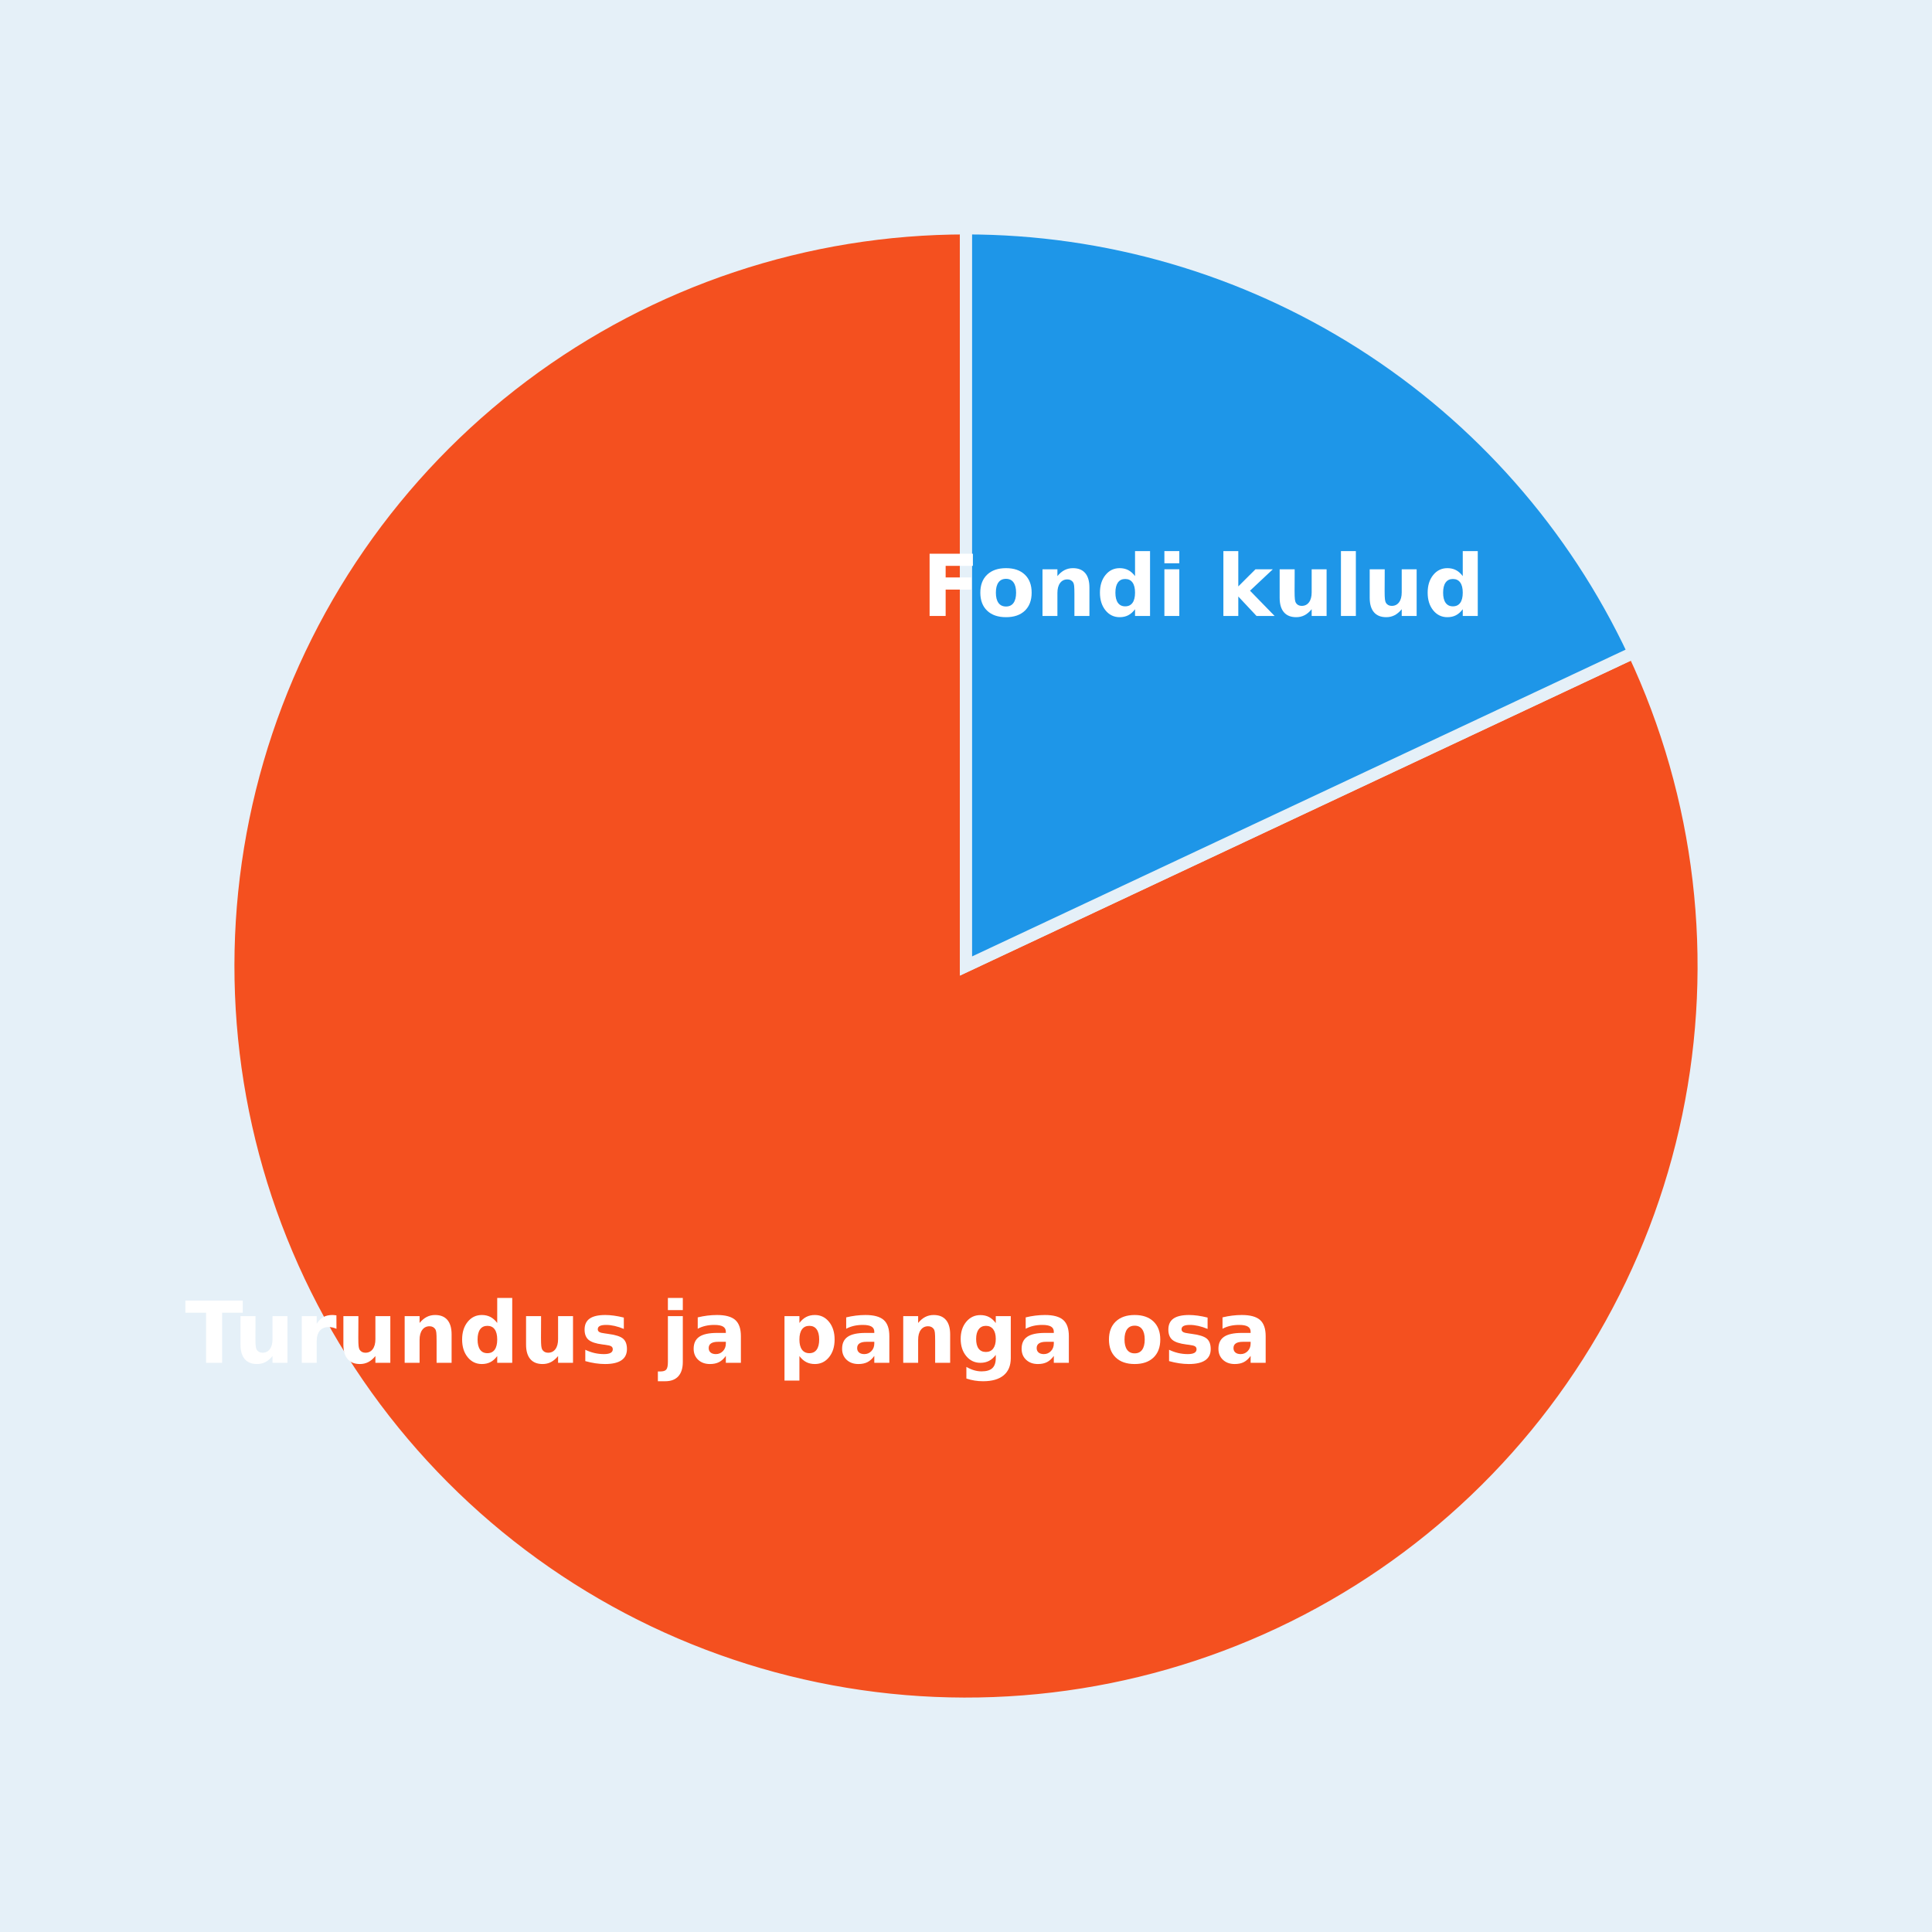
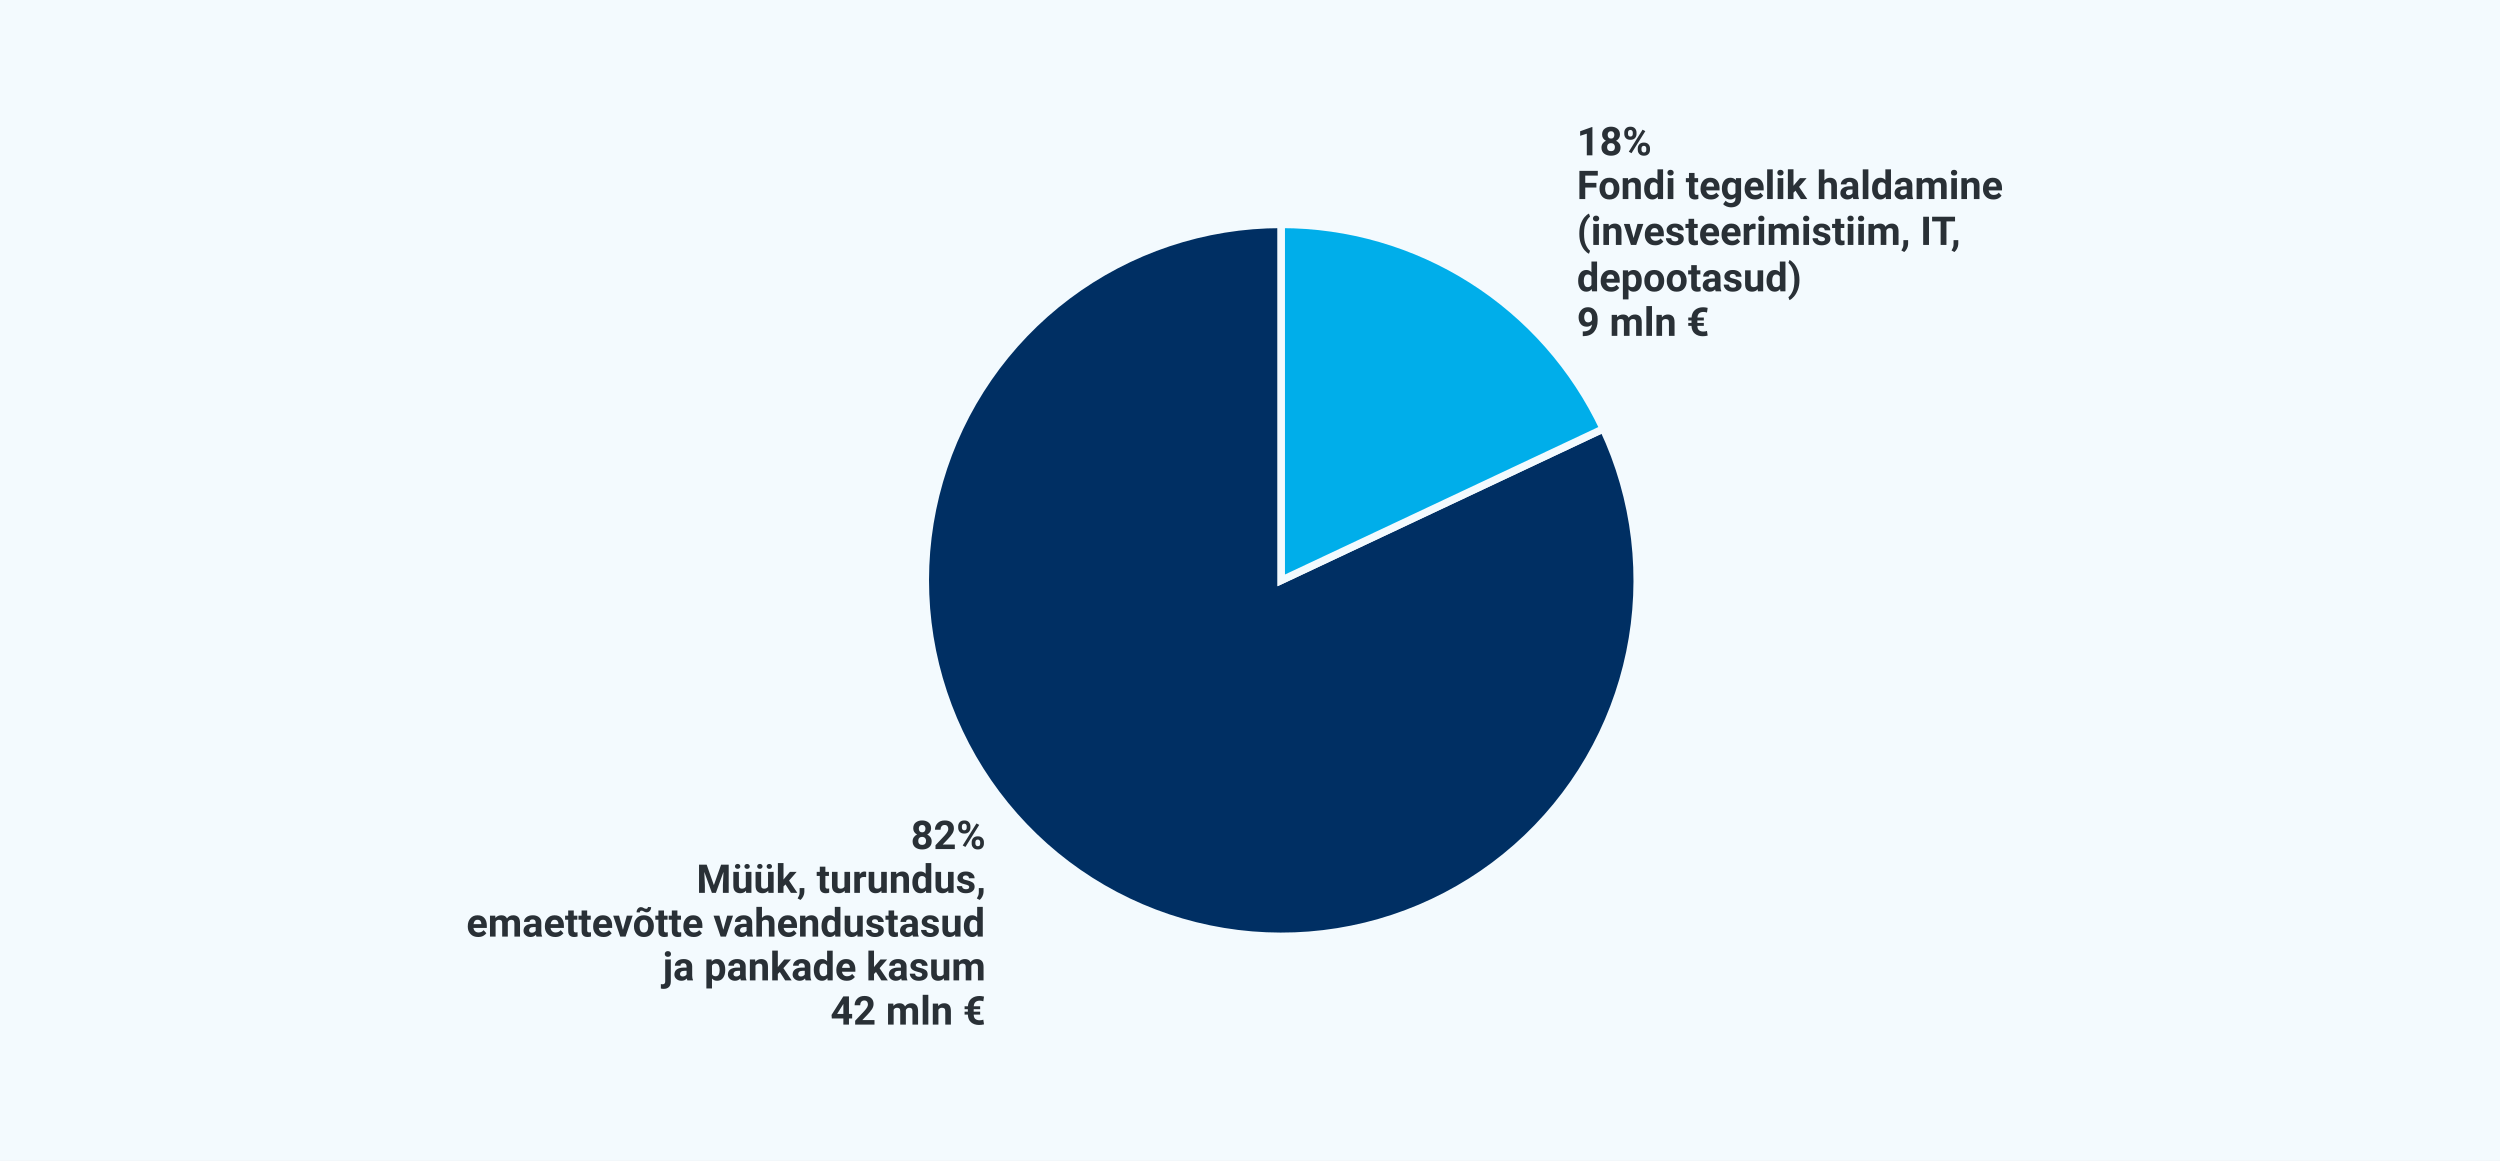
- <svg xmlns="http://www.w3.org/2000/svg" xmlns:xlink="http://www.w3.org/1999/xlink" width="316.8pt" height="316.8pt" viewBox="0 0 316.8 316.8" version="1.1">
+ <svg xmlns="http://www.w3.org/2000/svg" width="1008pt" height="468pt" viewBox="0 0 1008 468" version="1.1">
  <defs>
    <style type="text/css">*{stroke-linejoin: round; stroke-linecap: butt}</style>
  </defs>
  <g id="figure_1">
    <g id="patch_1">
-       <path d="M 0 316.8  L 316.8 316.8  L 316.8 0  L 0 0  z " style="fill: #e5f0f8" />
+       <path d="M 0 468  L 1008 468  L 1008 0  L 0 0  z " style="fill: #f3fafe" />
    </g>
    <g id="axes_1">
      <g id="patch_2">
-         <path d="M 158.4 37.44  C 145.391 37.44 132.466 39.539 120.126 43.655  C 107.785 47.771 96.189 53.852 85.785 61.662  C 75.38 69.471 66.304 78.909 58.906 89.609  C 51.507 100.31 45.883 112.134 42.251 124.626  C 38.618 137.118 37.025 150.114 37.532 163.113  C 38.039 176.113 40.639 188.945 45.234 201.116  C 49.828 213.287 56.355 224.638 64.565 234.73  C 72.774 244.822 82.558 253.524 93.538 260.499  C 104.519 267.475 116.554 272.634 129.177 275.777  C 141.801 278.92 154.85 280.006 167.819 278.993  C 180.789 277.98 193.511 274.881 205.493 269.816  C 217.476 264.751 228.564 257.786 238.328 249.19  C 248.093 240.594 256.407 230.478 262.949 219.234  C 269.492 207.99 274.178 195.764 276.827 183.027  C 279.475 170.29 280.052 157.209 278.534 144.289  C 277.016 131.368 273.424 118.777 267.896 107.001  L 158.4 158.4  z " style="fill: #f4501f; stroke: #e5f0f8; stroke-width: 2; stroke-linejoin: miter" />
+         <path d="M 516.6 90.48  C 501.162 90.48 485.824 92.971 471.179 97.857  C 456.534 102.743 442.773 109.96 430.428 119.229  C 418.082 128.499 407.312 139.7 398.535 152.4  C 389.757 165.1 383.086 179.134 378.779 193.959  C 374.471 208.785 372.585 224.208 373.191 239.635  C 373.797 255.061 376.888 270.289 382.345 284.731  C 387.802 299.172 395.554 312.639 405.301 324.612  C 415.048 336.584 426.663 346.906 439.698 355.178  C 452.733 363.45 467.018 369.565 482.001 373.287  C 496.984 377.009 512.47 378.289 527.86 377.078  C 543.251 375.866 558.346 372.18 572.562 366.16  C 586.779 360.14 599.931 351.866 611.511 341.656  C 623.092 331.446 632.95 319.435 640.704 306.085  C 648.458 292.735 654.007 278.222 657.138 263.104  C 660.269 247.987 660.94 232.462 659.125 217.131  C 657.311 201.8 653.034 186.861 646.461 172.892  L 516.6 234  z " style="fill: #002f63; stroke: #f3fafe; stroke-width: 3; stroke-linejoin: miter" />
      </g>
      <g id="patch_3">
-         <path d="M 267.896 107.001  C 258.136 86.207 242.651 68.618 223.262 56.301  C 203.873 43.983 181.371 37.44 158.4 37.44  L 158.4 158.4  z " style="fill: #1e96e8; stroke: #e5f0f8; stroke-width: 2; stroke-linejoin: miter" />
+         <path d="M 646.461 172.892  C 634.866 148.252 616.494 127.414 593.502 112.822  C 570.509 98.231 543.832 90.48 516.6 90.48  L 516.6 234  z " style="fill: #00aeea; stroke: #f3fafe; stroke-width: 3; stroke-linejoin: miter" />
      </g>
      <g id="matplotlib.axis_1" />
      <g id="matplotlib.axis_2" />
      <g id="text_1">
-         <g style="fill: #ffffff" transform="translate(30.3314 223.468) scale(0.14 -0.14)">
-           <defs>
-             <path id="DejaVuSans-Bold-54" d="M 31 4666  L 4331 4666  L 4331 3756  L 2784 3756  L 2784 0  L 1581 0  L 1581 3756  L 31 3756  L 31 4666  z " transform="scale(0.015625)" />
-             <path id="DejaVuSans-Bold-75" d="M 500 1363  L 500 3500  L 1625 3500  L 1625 3150  Q 1625 2866 1622 2436  Q 1619 2006 1619 1863  Q 1619 1441 1641 1255  Q 1663 1069 1716 984  Q 1784 875 1895 815  Q 2006 756 2150 756  Q 2500 756 2700 1025  Q 2900 1294 2900 1772  L 2900 3500  L 4019 3500  L 4019 0  L 2900 0  L 2900 506  Q 2647 200 2364 54  Q 2081 -91 1741 -91  Q 1134 -91 817 281  Q 500 653 500 1363  z " transform="scale(0.015625)" />
-             <path id="DejaVuSans-Bold-72" d="M 3138 2547  Q 2991 2616 2845 2648  Q 2700 2681 2553 2681  Q 2122 2681 1889 2404  Q 1656 2128 1656 1613  L 1656 0  L 538 0  L 538 3500  L 1656 3500  L 1656 2925  Q 1872 3269 2151 3426  Q 2431 3584 2822 3584  Q 2878 3584 2943 3579  Q 3009 3575 3134 3559  L 3138 2547  z " transform="scale(0.015625)" />
-             <path id="DejaVuSans-Bold-6e" d="M 4056 2131  L 4056 0  L 2931 0  L 2931 347  L 2931 1631  Q 2931 2084 2911 2256  Q 2891 2428 2841 2509  Q 2775 2619 2662 2680  Q 2550 2741 2406 2741  Q 2056 2741 1856 2470  Q 1656 2200 1656 1722  L 1656 0  L 538 0  L 538 3500  L 1656 3500  L 1656 2988  Q 1909 3294 2193 3439  Q 2478 3584 2822 3584  Q 3428 3584 3742 3212  Q 4056 2841 4056 2131  z " transform="scale(0.015625)" />
-             <path id="DejaVuSans-Bold-64" d="M 2919 2988  L 2919 4863  L 4044 4863  L 4044 0  L 2919 0  L 2919 506  Q 2688 197 2409 53  Q 2131 -91 1766 -91  Q 1119 -91 703 423  Q 288 938 288 1747  Q 288 2556 703 3070  Q 1119 3584 1766 3584  Q 2128 3584 2408 3439  Q 2688 3294 2919 2988  z M 2181 722  Q 2541 722 2730 984  Q 2919 1247 2919 1747  Q 2919 2247 2730 2509  Q 2541 2772 2181 2772  Q 1825 2772 1636 2509  Q 1447 2247 1447 1747  Q 1447 1247 1636 984  Q 1825 722 2181 722  z " transform="scale(0.015625)" />
-             <path id="DejaVuSans-Bold-73" d="M 3272 3391  L 3272 2541  Q 2913 2691 2578 2766  Q 2244 2841 1947 2841  Q 1628 2841 1473 2761  Q 1319 2681 1319 2516  Q 1319 2381 1436 2309  Q 1553 2238 1856 2203  L 2053 2175  Q 2913 2066 3209 1816  Q 3506 1566 3506 1031  Q 3506 472 3093 190  Q 2681 -91 1863 -91  Q 1516 -91 1145 -36  Q 775 19 384 128  L 384 978  Q 719 816 1070 734  Q 1422 653 1784 653  Q 2113 653 2278 743  Q 2444 834 2444 1013  Q 2444 1163 2330 1236  Q 2216 1309 1875 1350  L 1678 1375  Q 931 1469 631 1722  Q 331 1975 331 2491  Q 331 3047 712 3315  Q 1094 3584 1881 3584  Q 2191 3584 2531 3537  Q 2872 3491 3272 3391  z " transform="scale(0.015625)" />
-             <path id="DejaVuSans-Bold-20" transform="scale(0.015625)" />
-             <path id="DejaVuSans-Bold-6a" d="M 538 3500  L 1656 3500  L 1656 63  Q 1656 -641 1318 -1011  Q 981 -1381 341 -1381  L -213 -1381  L -213 -647  L -19 -647  Q 300 -647 419 -503  Q 538 -359 538 63  L 538 3500  z M 538 4863  L 1656 4863  L 1656 3950  L 538 3950  L 538 4863  z " transform="scale(0.015625)" />
-             <path id="DejaVuSans-Bold-61" d="M 2106 1575  Q 1756 1575 1579 1456  Q 1403 1338 1403 1106  Q 1403 894 1545 773  Q 1688 653 1941 653  Q 2256 653 2472 879  Q 2688 1106 2688 1447  L 2688 1575  L 2106 1575  z M 3816 1997  L 3816 0  L 2688 0  L 2688 519  Q 2463 200 2181 54  Q 1900 -91 1497 -91  Q 953 -91 614 226  Q 275 544 275 1050  Q 275 1666 698 1953  Q 1122 2241 2028 2241  L 2688 2241  L 2688 2328  Q 2688 2594 2478 2717  Q 2269 2841 1825 2841  Q 1466 2841 1156 2769  Q 847 2697 581 2553  L 581 3406  Q 941 3494 1303 3539  Q 1666 3584 2028 3584  Q 2975 3584 3395 3211  Q 3816 2838 3816 1997  z " transform="scale(0.015625)" />
-             <path id="DejaVuSans-Bold-70" d="M 1656 506  L 1656 -1331  L 538 -1331  L 538 3500  L 1656 3500  L 1656 2988  Q 1888 3294 2169 3439  Q 2450 3584 2816 3584  Q 3463 3584 3878 3070  Q 4294 2556 4294 1747  Q 4294 938 3878 423  Q 3463 -91 2816 -91  Q 2450 -91 2169 54  Q 1888 200 1656 506  z M 2400 2772  Q 2041 2772 1848 2508  Q 1656 2244 1656 1747  Q 1656 1250 1848 986  Q 2041 722 2400 722  Q 2759 722 2948 984  Q 3138 1247 3138 1747  Q 3138 2247 2948 2509  Q 2759 2772 2400 2772  z " transform="scale(0.015625)" />
-             <path id="DejaVuSans-Bold-67" d="M 2919 594  Q 2688 288 2409 144  Q 2131 0 1766 0  Q 1125 0 706 504  Q 288 1009 288 1791  Q 288 2575 706 3076  Q 1125 3578 1766 3578  Q 2131 3578 2409 3434  Q 2688 3291 2919 2981  L 2919 3500  L 4044 3500  L 4044 353  Q 4044 -491 3511 -936  Q 2978 -1381 1966 -1381  Q 1638 -1381 1331 -1331  Q 1025 -1281 716 -1178  L 716 -306  Q 1009 -475 1290 -558  Q 1572 -641 1856 -641  Q 2406 -641 2662 -400  Q 2919 -159 2919 353  L 2919 594  z M 2181 2772  Q 1834 2772 1640 2515  Q 1447 2259 1447 1791  Q 1447 1309 1634 1061  Q 1822 813 2181 813  Q 2531 813 2725 1069  Q 2919 1325 2919 1791  Q 2919 2259 2725 2515  Q 2531 2772 2181 2772  z " transform="scale(0.015625)" />
-             <path id="DejaVuSans-Bold-6f" d="M 2203 2784  Q 1831 2784 1636 2517  Q 1441 2250 1441 1747  Q 1441 1244 1636 976  Q 1831 709 2203 709  Q 2569 709 2762 976  Q 2956 1244 2956 1747  Q 2956 2250 2762 2517  Q 2569 2784 2203 2784  z M 2203 3584  Q 3106 3584 3614 3096  Q 4122 2609 4122 1747  Q 4122 884 3614 396  Q 3106 -91 2203 -91  Q 1297 -91 786 396  Q 275 884 275 1747  Q 275 2609 786 3096  Q 1297 3584 2203 3584  z " transform="scale(0.015625)" />
-           </defs>
-           <use xlink:href="#DejaVuSans-Bold-54" />
-           <use xlink:href="#DejaVuSans-Bold-75" transform="translate(57.21289 0)" />
-           <use xlink:href="#DejaVuSans-Bold-72" transform="translate(128.4043 0)" />
-           <use xlink:href="#DejaVuSans-Bold-75" transform="translate(177.7207 0)" />
-           <use xlink:href="#DejaVuSans-Bold-6e" transform="translate(248.9121 0)" />
-           <use xlink:href="#DejaVuSans-Bold-64" transform="translate(320.1035 0)" />
-           <use xlink:href="#DejaVuSans-Bold-75" transform="translate(391.6855 0)" />
-           <use xlink:href="#DejaVuSans-Bold-73" transform="translate(462.877 0)" />
-           <use xlink:href="#DejaVuSans-Bold-20" transform="translate(522.3984 0)" />
-           <use xlink:href="#DejaVuSans-Bold-6a" transform="translate(557.2129 0)" />
-           <use xlink:href="#DejaVuSans-Bold-61" transform="translate(591.4902 0)" />
-           <use xlink:href="#DejaVuSans-Bold-20" transform="translate(658.9707 0)" />
-           <use xlink:href="#DejaVuSans-Bold-70" transform="translate(693.7852 0)" />
-           <use xlink:href="#DejaVuSans-Bold-61" transform="translate(765.3672 0)" />
-           <use xlink:href="#DejaVuSans-Bold-6e" transform="translate(832.8477 0)" />
-           <use xlink:href="#DejaVuSans-Bold-67" transform="translate(904.0391 0)" />
-           <use xlink:href="#DejaVuSans-Bold-61" transform="translate(975.6211 0)" />
-           <use xlink:href="#DejaVuSans-Bold-20" transform="translate(1043.102 0)" />
-           <use xlink:href="#DejaVuSans-Bold-6f" transform="translate(1077.916 0)" />
-           <use xlink:href="#DejaVuSans-Bold-73" transform="translate(1146.617 0)" />
-           <use xlink:href="#DejaVuSans-Bold-61" transform="translate(1206.139 0)" />
-         </g>
+         <text style="font-weight: 700; font-size: 16px; font-family: 'Roboto', 'Roboto Flex', 'Helvetica Neue', 'Arial', 'DejaVu Sans', sans-serif; fill: #293036" transform="translate(367.2296 342.3471)">82%</text>
+         <text style="font-weight: 700; font-size: 16px; font-family: 'Roboto', 'Roboto Flex', 'Helvetica Neue', 'Arial', 'DejaVu Sans', sans-serif; fill: #293036" transform="translate(280.8321 359.9971)">Müük, turundus,</text>
+         <text style="font-weight: 700; font-size: 16px; font-family: 'Roboto', 'Roboto Flex', 'Helvetica Neue', 'Arial', 'DejaVu Sans', sans-serif; fill: #293036" transform="translate(188.0371 377.6471)">emaettevõtte vahendustasud</text>
+         <text style="font-weight: 700; font-size: 16px; font-family: 'Roboto', 'Roboto Flex', 'Helvetica Neue', 'Arial', 'DejaVu Sans', sans-serif; fill: #293036" transform="translate(267.2071 395.2971)">ja pankade kasum</text>
+         <text style="font-weight: 700; font-size: 16px; font-family: 'Roboto', 'Roboto Flex', 'Helvetica Neue', 'Arial', 'DejaVu Sans', sans-serif; fill: #293036" transform="translate(334.8371 413.1121)">42 mln €</text>
      </g>
      <g id="text_2">
-         <g style="fill: #ffffff" transform="translate(151.1444 101.0035) scale(0.14 -0.14)">
-           <defs>
-             <path id="DejaVuSans-Bold-46" d="M 588 4666  L 3834 4666  L 3834 3756  L 1791 3756  L 1791 2888  L 3713 2888  L 3713 1978  L 1791 1978  L 1791 0  L 588 0  L 588 4666  z " transform="scale(0.015625)" />
-             <path id="DejaVuSans-Bold-69" d="M 538 3500  L 1656 3500  L 1656 0  L 538 0  L 538 3500  z M 538 4863  L 1656 4863  L 1656 3950  L 538 3950  L 538 4863  z " transform="scale(0.015625)" />
-             <path id="DejaVuSans-Bold-6b" d="M 538 4863  L 1656 4863  L 1656 2216  L 2944 3500  L 4244 3500  L 2534 1894  L 4378 0  L 3022 0  L 1656 1459  L 1656 0  L 538 0  L 538 4863  z " transform="scale(0.015625)" />
-             <path id="DejaVuSans-Bold-6c" d="M 538 4863  L 1656 4863  L 1656 0  L 538 0  L 538 4863  z " transform="scale(0.015625)" />
-           </defs>
-           <use xlink:href="#DejaVuSans-Bold-46" />
-           <use xlink:href="#DejaVuSans-Bold-6f" transform="translate(64.31055 0)" />
-           <use xlink:href="#DejaVuSans-Bold-6e" transform="translate(133.0117 0)" />
-           <use xlink:href="#DejaVuSans-Bold-64" transform="translate(204.2031 0)" />
-           <use xlink:href="#DejaVuSans-Bold-69" transform="translate(275.7852 0)" />
-           <use xlink:href="#DejaVuSans-Bold-20" transform="translate(310.0625 0)" />
-           <use xlink:href="#DejaVuSans-Bold-6b" transform="translate(344.877 0)" />
-           <use xlink:href="#DejaVuSans-Bold-75" transform="translate(411.3809 0)" />
-           <use xlink:href="#DejaVuSans-Bold-6c" transform="translate(482.5723 0)" />
-           <use xlink:href="#DejaVuSans-Bold-75" transform="translate(516.8496 0)" />
-           <use xlink:href="#DejaVuSans-Bold-64" transform="translate(588.041 0)" />
-         </g>
+         <text style="font-weight: 700; font-size: 16px; font-family: 'Roboto', 'Roboto Flex', 'Helvetica Neue', 'Arial', 'DejaVu Sans', sans-serif; fill: #293036" transform="translate(635.798 62.62665)">18%</text>
+         <text style="font-weight: 700; font-size: 16px; font-family: 'Roboto', 'Roboto Flex', 'Helvetica Neue', 'Arial', 'DejaVu Sans', sans-serif; fill: #293036" transform="translate(635.798 80.27665)">Fondi tegelik haldamine</text>
+         <text style="font-weight: 700; font-size: 16px; font-family: 'Roboto', 'Roboto Flex', 'Helvetica Neue', 'Arial', 'DejaVu Sans', sans-serif; fill: #293036" transform="translate(635.798 98.75415)">(investeerimistiim, IT,</text>
+         <text style="font-weight: 700; font-size: 16px; font-family: 'Roboto', 'Roboto Flex', 'Helvetica Neue', 'Arial', 'DejaVu Sans', sans-serif; fill: #293036" transform="translate(635.798 117.4592)">depootasud)</text>
+         <text style="font-weight: 700; font-size: 16px; font-family: 'Roboto', 'Roboto Flex', 'Helvetica Neue', 'Arial', 'DejaVu Sans', sans-serif; fill: #293036" transform="translate(635.798 135.4142)">9 mln €</text>
      </g>
    </g>
  </g>
</svg>
